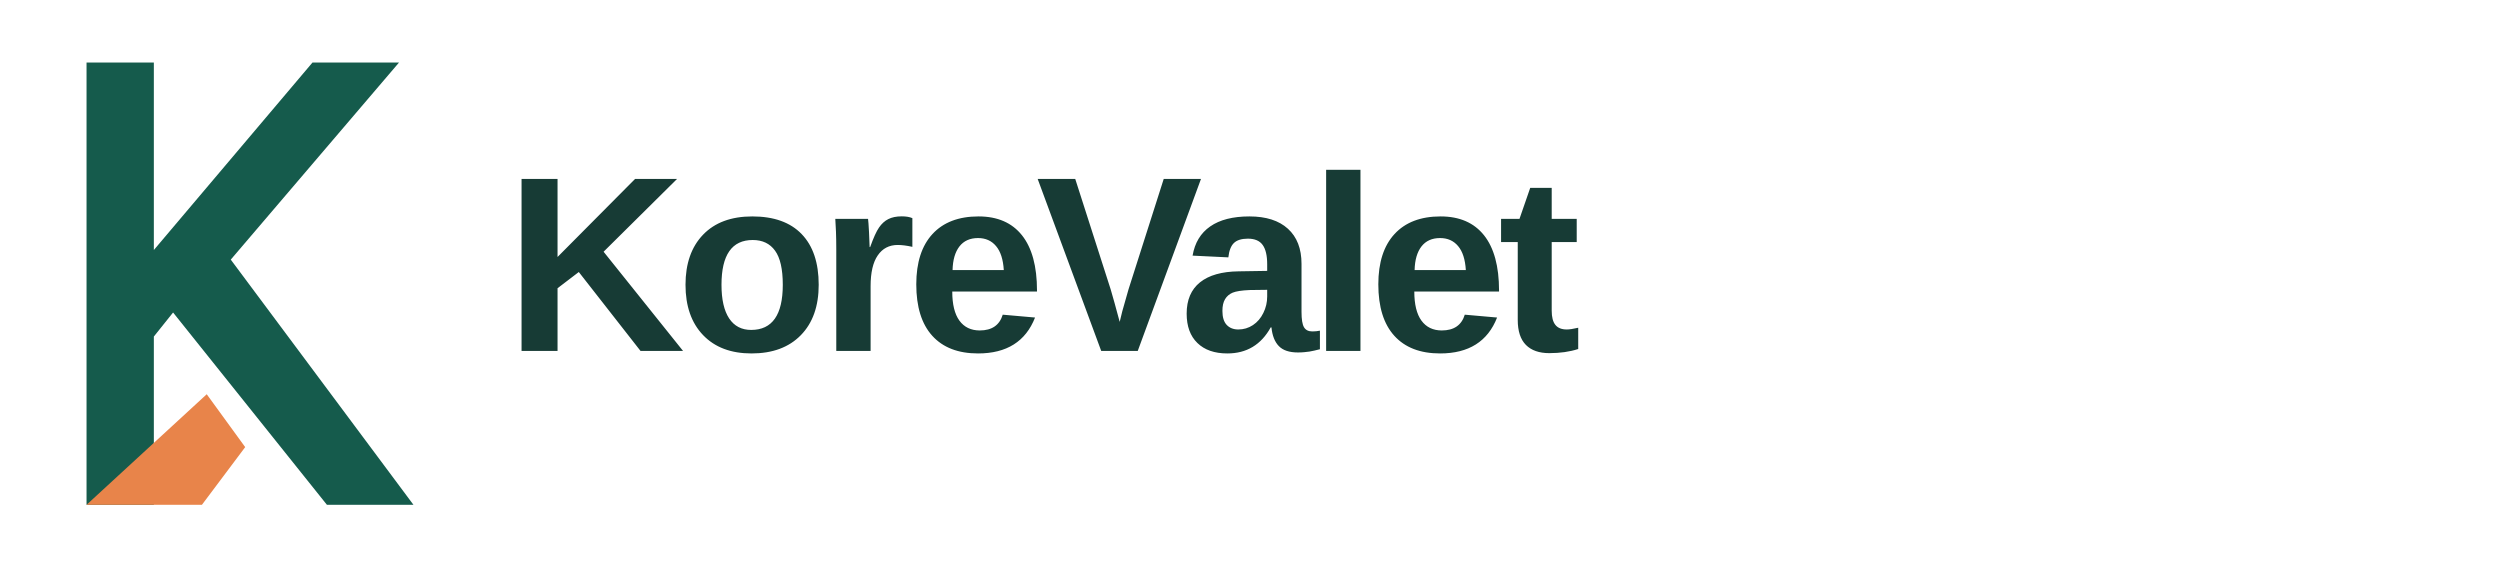
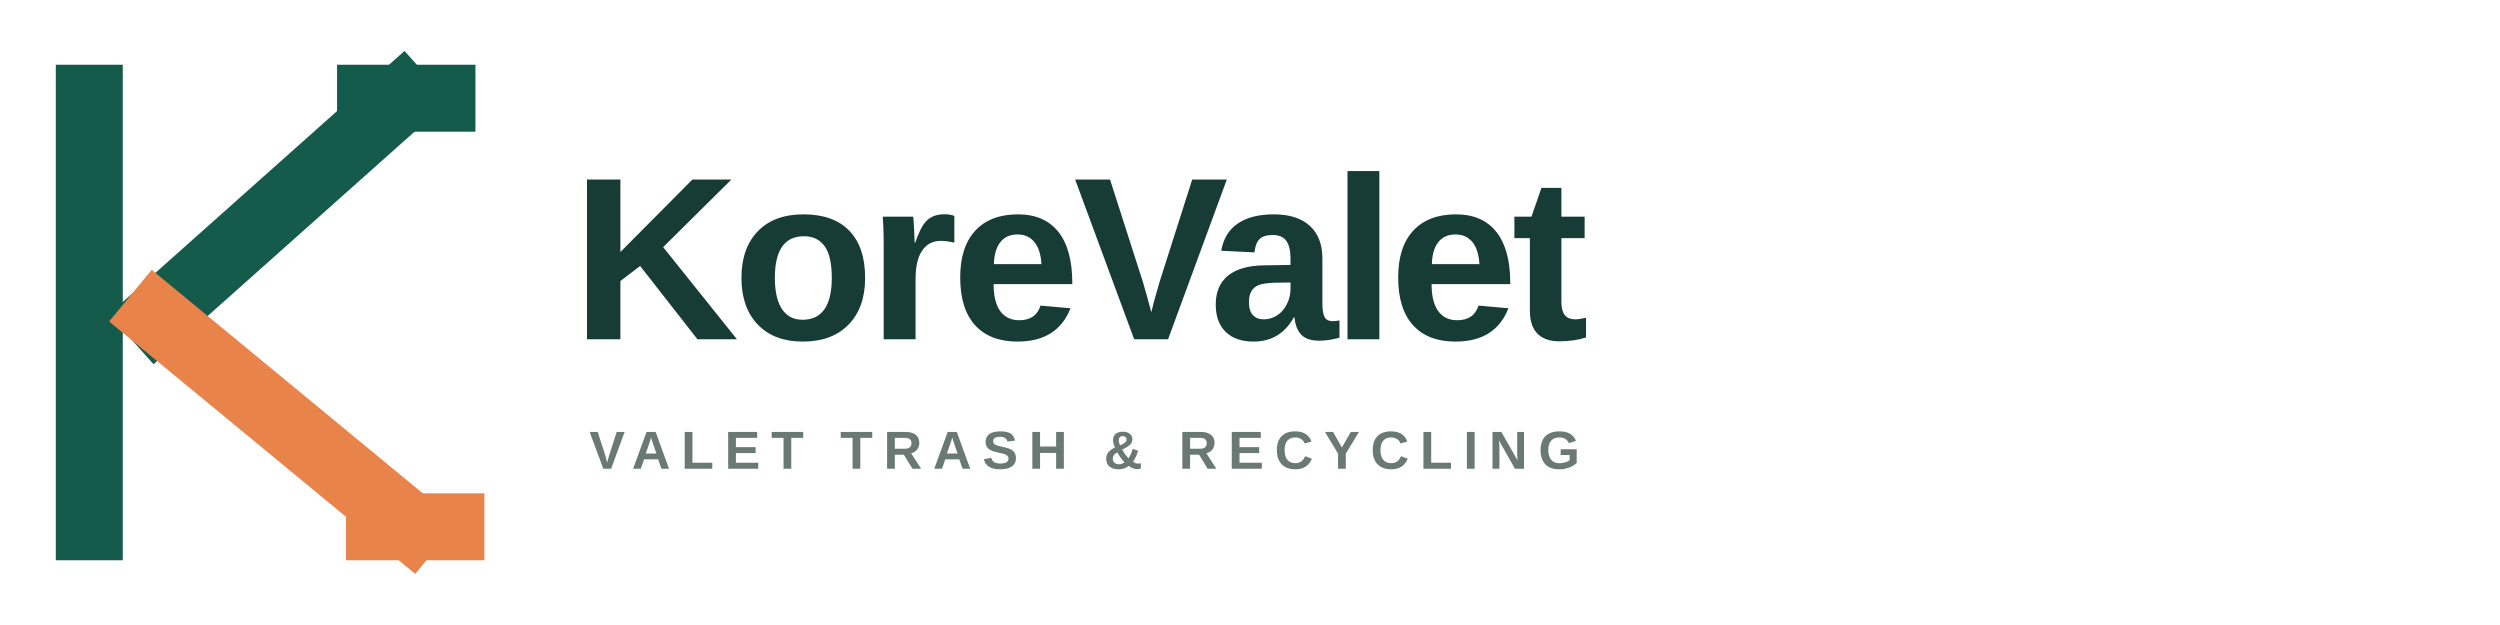
- <svg xmlns="http://www.w3.org/2000/svg" width="520" height="120" viewBox="0 0 520 120" fill="none" role="img" aria-labelledby="logoTitle logoDescription">
-   <path d="M18 13H32V52L65 13H83L48 54L86 105H68L36 65L32 70V105H18V13Z" fill="#155B4C" />
-   <path d="M18 105H42L51 93L43 82L18 105Z" fill="#E8844A" />
-   <text x="105" y="73" fill="#173B35" font-family="Arial, Helvetica, sans-serif" font-size="52" font-weight="700" letter-spacing="-2">
+ <svg xmlns="http://www.w3.org/2000/svg" width="560" height="140" viewBox="0 0 560 140" fill="none" role="img" aria-labelledby="logo-title logo-description">
+   <g transform="translate(8 10)">
+     <path d="M12 12V108" stroke="#155B4C" stroke-width="15" stroke-linecap="square" />
+     <path d="M27 61L82 12" stroke="#155B4C" stroke-width="15" stroke-linecap="square" stroke-linejoin="miter" />
+     <path d="M27 61L84 108" stroke="#E8844A" stroke-width="15" stroke-linecap="square" stroke-linejoin="miter" />
+     <path d="M75 12H91" stroke="#155B4C" stroke-width="15" stroke-linecap="square" />
+     <path d="M77 108H93" stroke="#E8844A" stroke-width="15" stroke-linecap="square" />
+   </g>
+   <text x="128" y="76" fill="#173B35" font-family="Trebuchet MS, Arial, sans-serif" font-size="52" font-weight="700" letter-spacing="-1.5">
    KoreValet
  </text>
+   <text x="132" y="105" fill="#6A7973" font-family="Arial, Helvetica, sans-serif" font-size="12" font-weight="700" letter-spacing="2.4">
+     VALET TRASH &amp; RECYCLING
+   </text>
</svg>
